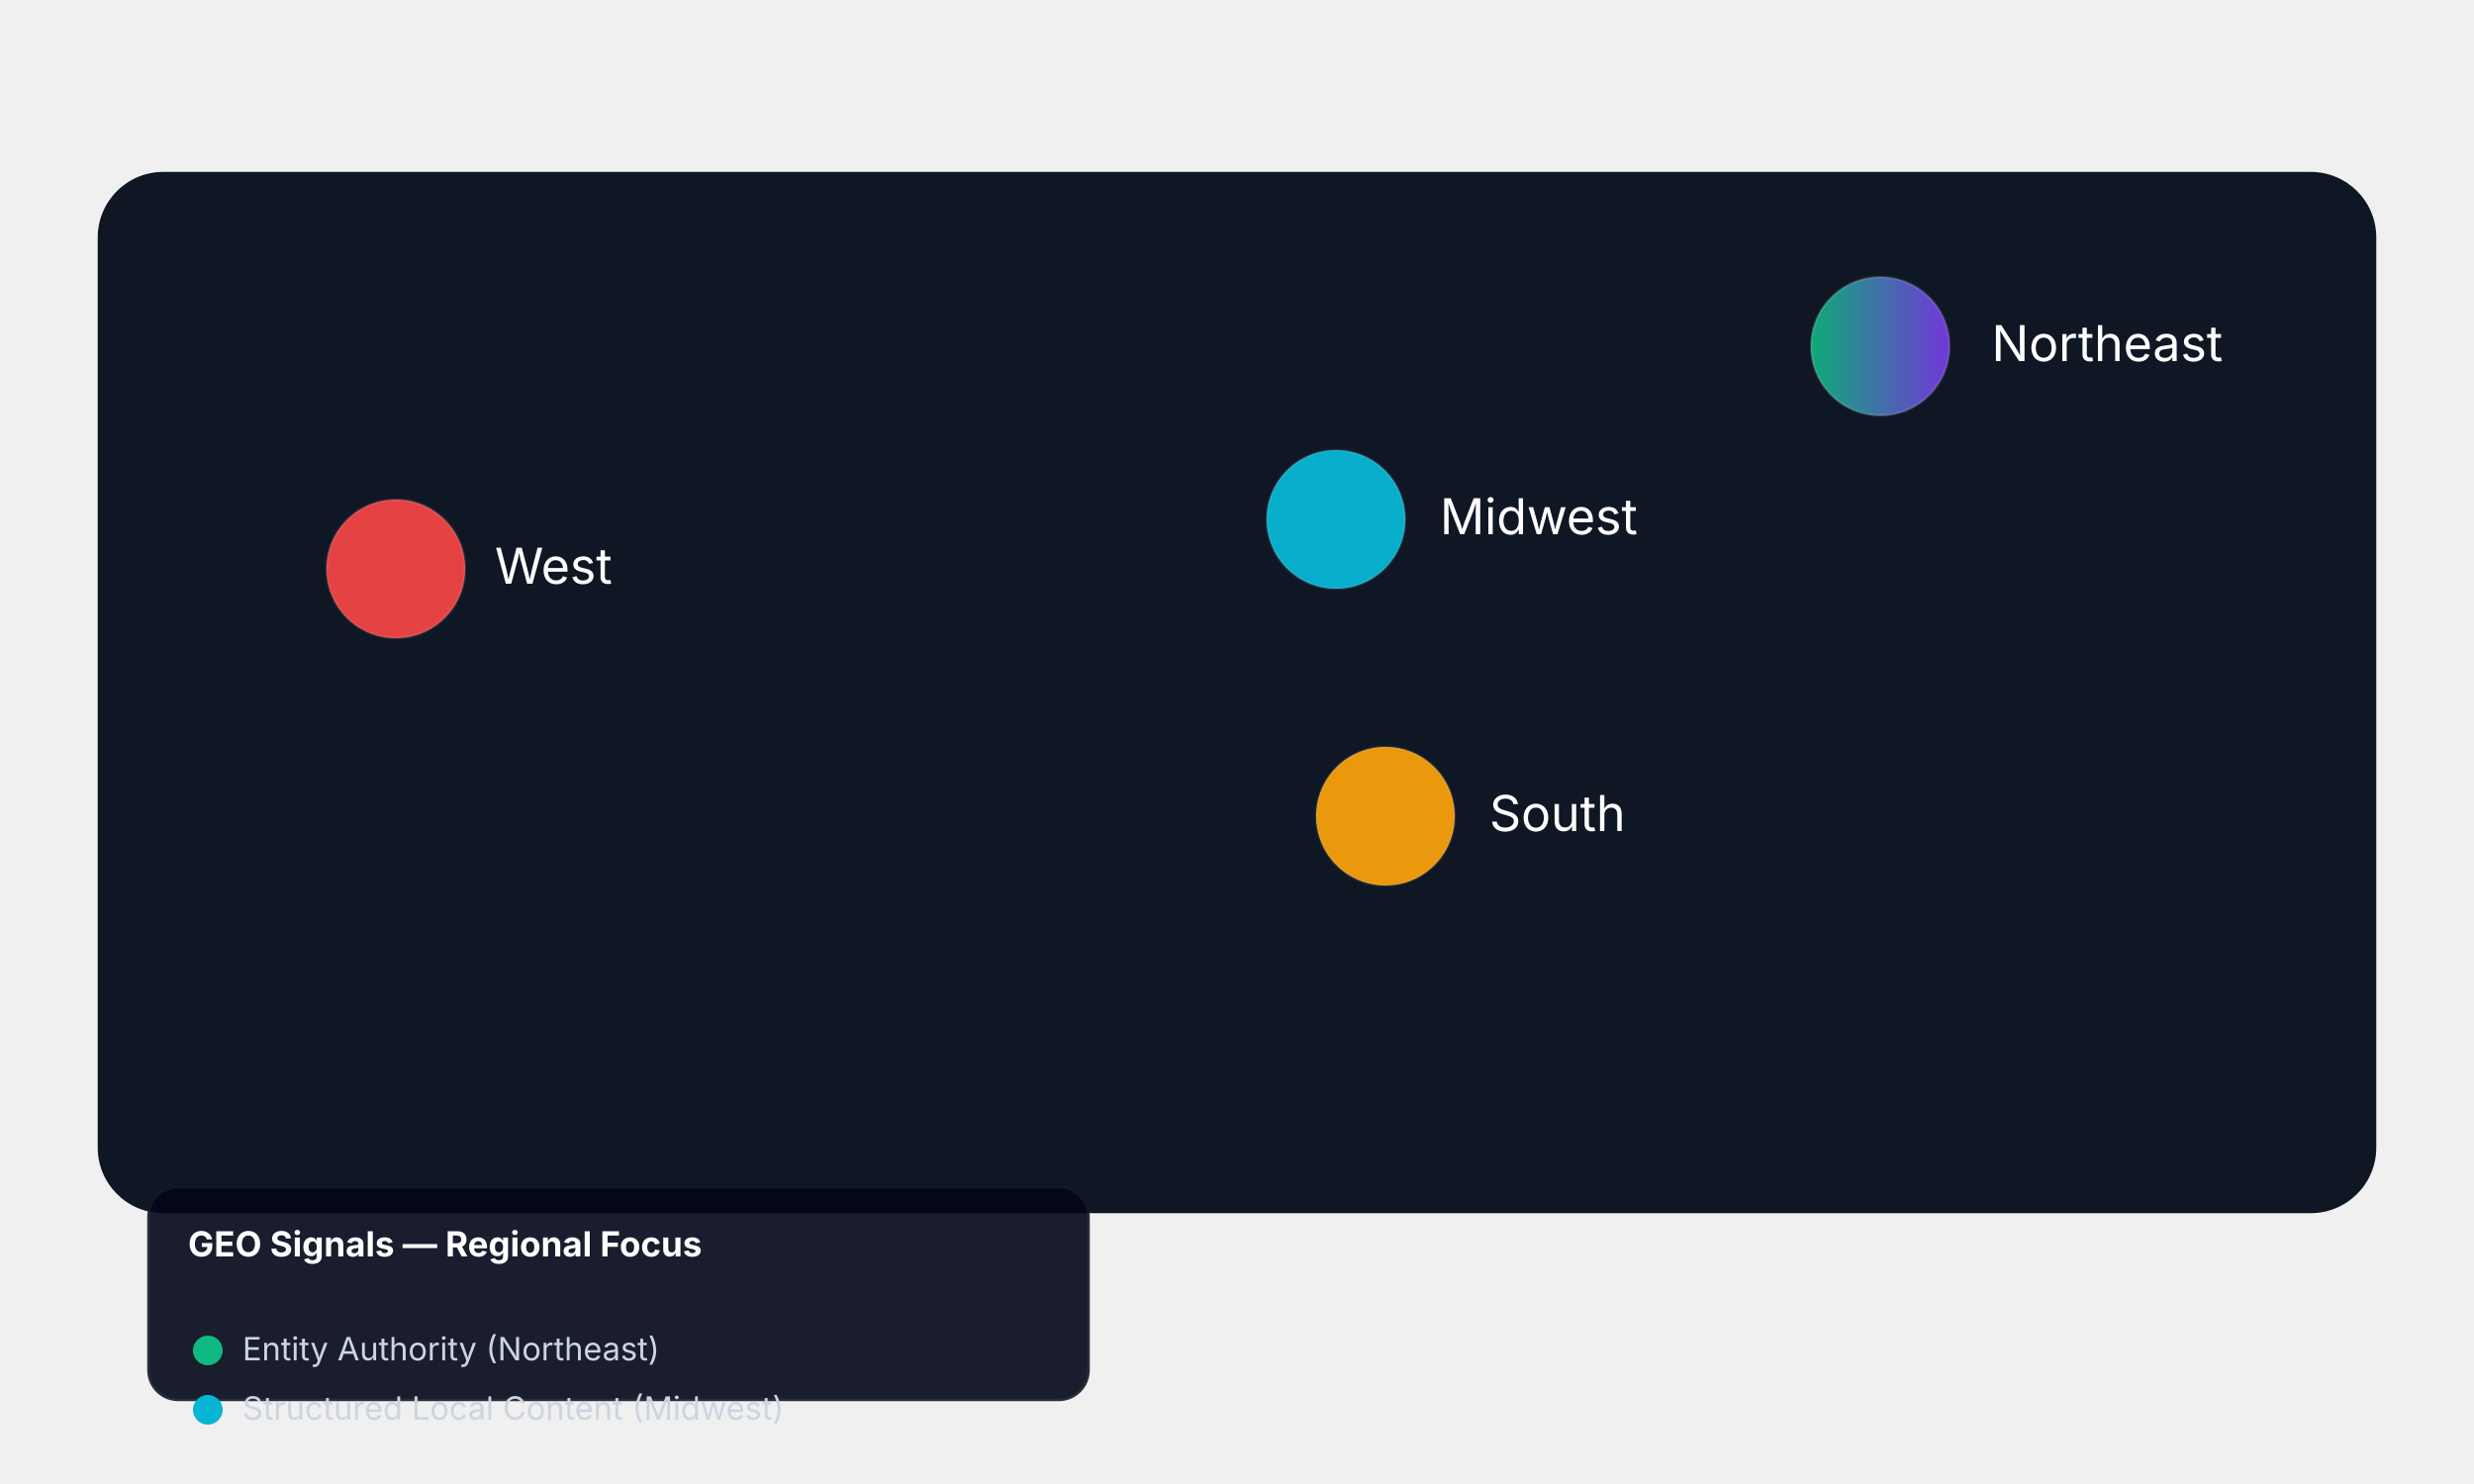
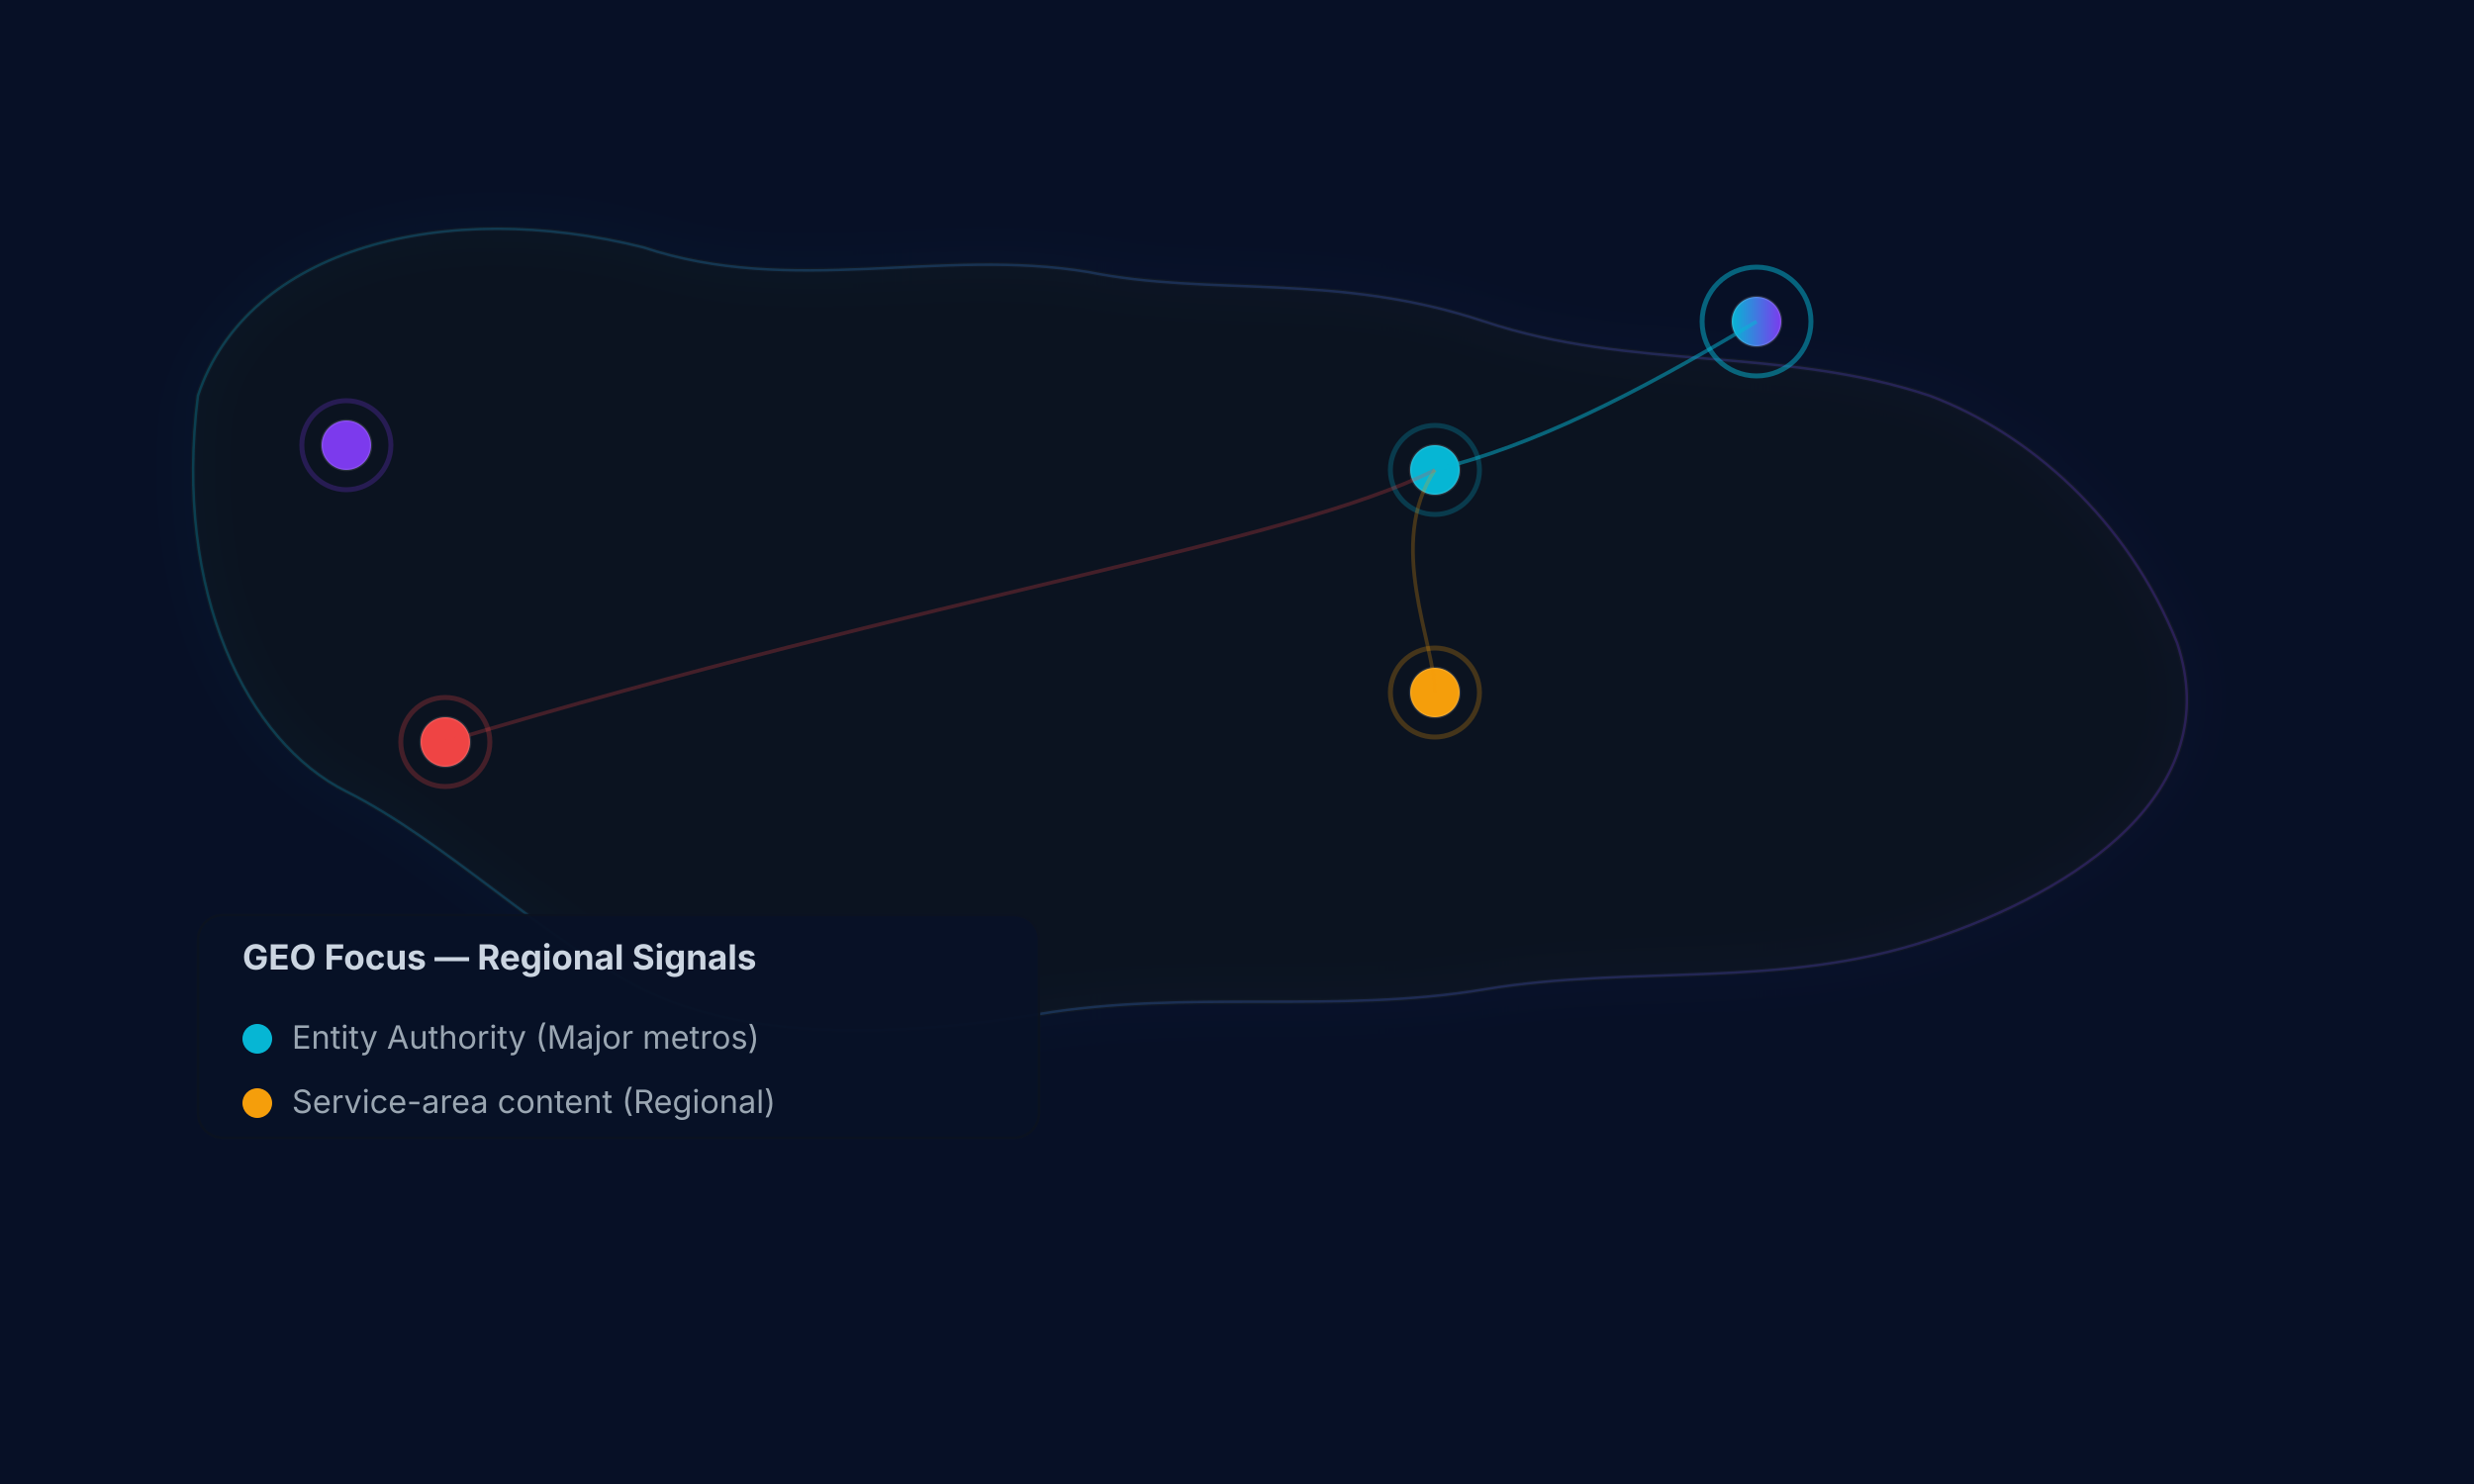
<svg xmlns="http://www.w3.org/2000/svg" viewBox="0 0 1000 600" preserveAspectRatio="xMidYMid meet">
+   <rect width="100%" height="100%" fill="#071026" />
  <defs>
-     <linearGradient id="g1" x1="0" x2="1">
-       <stop offset="0" stop-color="#10b981" stop-opacity="0.95" />
-       <stop offset="1" stop-color="#7c3aed" stop-opacity="0.95" />
+     <filter id="glow" x="-50%" y="-50%" width="200%" height="200%">
+       <feGaussianBlur stdDeviation="8" result="coloredBlur" />
+       <feMerge>
+         <feMergeNode in="coloredBlur" />
+         <feMergeNode in="SourceGraphic" />
+       </feMerge>
+     </filter>
+     <linearGradient id="pinGrad" x1="0" x2="1">
+       <stop offset="0" stop-color="#06b6d4" />
+       <stop offset="1" stop-color="#7c3aed" />
    </linearGradient>
  </defs>
-   <rect width="100%" height="100%" fill="transparent" />
-   <rect x="40" y="70" width="920" height="420" rx="26" ry="26" fill="#0f1724" stroke="#0f1724" />
-   <g id="northeast">
-     <circle cx="760" cy="140" r="28" fill="url(#g1)" opacity="0.95" stroke="#ffffff" stroke-opacity="0.15" />
-     <text x="805" y="146" fill="#ffffff" font-family="Inter, Arial, sans-serif" font-size="20">Northeast</text>
-   </g>
-   <g id="midwest">
-     <circle cx="540" cy="210" r="28" fill="#06b6d4" opacity="0.95" stroke="#ffffff" stroke-opacity="0.12" />
-     <text x="582" y="216" fill="#ffffff" font-family="Inter, Arial, sans-serif" font-size="20">Midwest</text>
-   </g>
-   <g id="south">
-     <circle cx="560" cy="330" r="28" fill="#f59e0b" opacity="0.95" stroke="#ffffff" stroke-opacity="0.12" />
-     <text x="602" y="336" fill="#ffffff" font-family="Inter, Arial, sans-serif" font-size="20">South</text>
-   </g>
-   <g id="west">
-     <circle cx="160" cy="230" r="28" fill="#ef4444" opacity="0.95" stroke="#ffffff" stroke-opacity="0.12" />
-     <text x="200" y="236" fill="#ffffff" font-family="Inter, Arial, sans-serif" font-size="20">West</text>
-   </g>
-   <g transform="translate(60,480)">
-     <rect x="0" y="0" width="380" height="86" rx="12" fill="#020617" opacity="0.9" stroke="#111827" />
-     <text x="16" y="28" fill="#fff" font-family="Inter, Arial, sans-serif" font-size="14" font-weight="700">GEO Signals — Regional Focus</text>
-     <g transform="translate(16,36)">
-       <circle cx="8" cy="30" r="6" fill="#10b981" />
-       <text x="22" y="34" fill="#cbd5e1" font-family="Inter, Arial, sans-serif" font-size="13">Entity Authority (Northeast)</text>
-       <circle cx="8" cy="54" r="6" fill="#06b6d4" />
-       <text x="22" y="58" fill="#cbd5e1" font-family="Inter, Arial, sans-serif" font-size="13">Structured Local Content (Midwest)</text>
+   <g transform="translate(60,40)">
+     <path d="M20 120 C40 60, 120 40, 200 60 C260 80, 320 60, 380 70 C430 80, 480 70, 540 90 C600 110, 660 100, 720 120 C760 135, 800 170, 820 220 C840 280, 780 320, 720 340 C660 360, 600 350, 540 360 C480 370, 420 360, 360 370 C300 380, 240 380, 200 360 C160 340, 120 300, 80 280 C40 260, 10 200, 20 120 Z" fill="#0b1320" stroke="#0f1724" stroke-width="2" />
+     <path d="M20 120 C40 60, 120 40, 200 60 C260 80, 320 60, 380 70 C430 80, 480 70, 540 90 C600 110, 660 100, 720 120 C760 135, 800 170, 820 220 C840 280, 780 320, 720 340 C660 360, 600 350, 540 360 C480 370, 420 360, 360 370 C300 380, 240 380, 200 360 C160 340, 120 300, 80 280 C40 260, 10 200, 20 120 Z" fill="none" stroke="url(#pinGrad)" stroke-width="1" opacity="0.25" filter="url(#glow)" />
+     <g transform="translate(650,90)">
+       <circle r="10" fill="url(#pinGrad)" stroke="#fff" stroke-opacity="0.12" />
+       <circle r="22" fill="none" stroke="#06b6d480" stroke-width="2" />
+     </g>
+     <g transform="translate(520,150)">
+       <circle r="10" fill="#06b6d4" stroke="#fff" stroke-opacity="0.12" />
+       <circle r="18" fill="none" stroke="#06b6d440" stroke-width="2" />
+     </g>
+     <g transform="translate(520,240)">
+       <circle r="10" fill="#f59e0b" stroke="#fff" stroke-opacity="0.12" />
+       <circle r="18" fill="none" stroke="#f59e0b40" stroke-width="2" />
+     </g>
+     <g transform="translate(120,260)">
+       <circle r="10" fill="#ef4444" stroke="#fff" stroke-opacity="0.12" />
+       <circle r="18" fill="none" stroke="#ef444440" stroke-width="2" />
+     </g>
+     <g transform="translate(80,140)">
+       <circle r="10" fill="#7c3aed" stroke="#fff" stroke-opacity="0.12" />
+       <circle r="18" fill="none" stroke="#7c3aed40" stroke-width="2" />
+     </g>
+     <path d="M650 90 C600 120, 560 140, 520 150" stroke="#06b6d480" stroke-width="1.5" fill="none" />
+     <path d="M520 150 C500 180, 520 220, 520 240" stroke="#f59e0b40" stroke-width="1.5" fill="none" />
+     <path d="M120 260 C320 200, 460 180, 520 150" stroke="#ef444440" stroke-width="1.5" fill="none" />
+     <g transform="translate(20,330)">
+       <rect x="0" y="0" width="340" height="90" rx="10" fill="#071126" opacity="0.95" stroke="#0b1220" />
+       <text x="18" y="22" fill="#cbd5e1" font-family="Inter, Arial, sans-serif" font-size="14" font-weight="700">GEO Focus — Regional Signals</text>
+       <g transform="translate(16,32)">
+         <circle cx="8" cy="18" r="6" fill="#06b6d4" />
+         <text x="22" y="22" fill="#9aa6b2" font-family="Inter, Arial, sans-serif" font-size="13">Entity Authority (Major metros)</text>
+         <circle cx="8" cy="44" r="6" fill="#f59e0b" />
+         <text x="22" y="48" fill="#9aa6b2" font-family="Inter, Arial, sans-serif" font-size="13">Service-area content (Regional)</text>
+       </g>
    </g>
  </g>
</svg>
